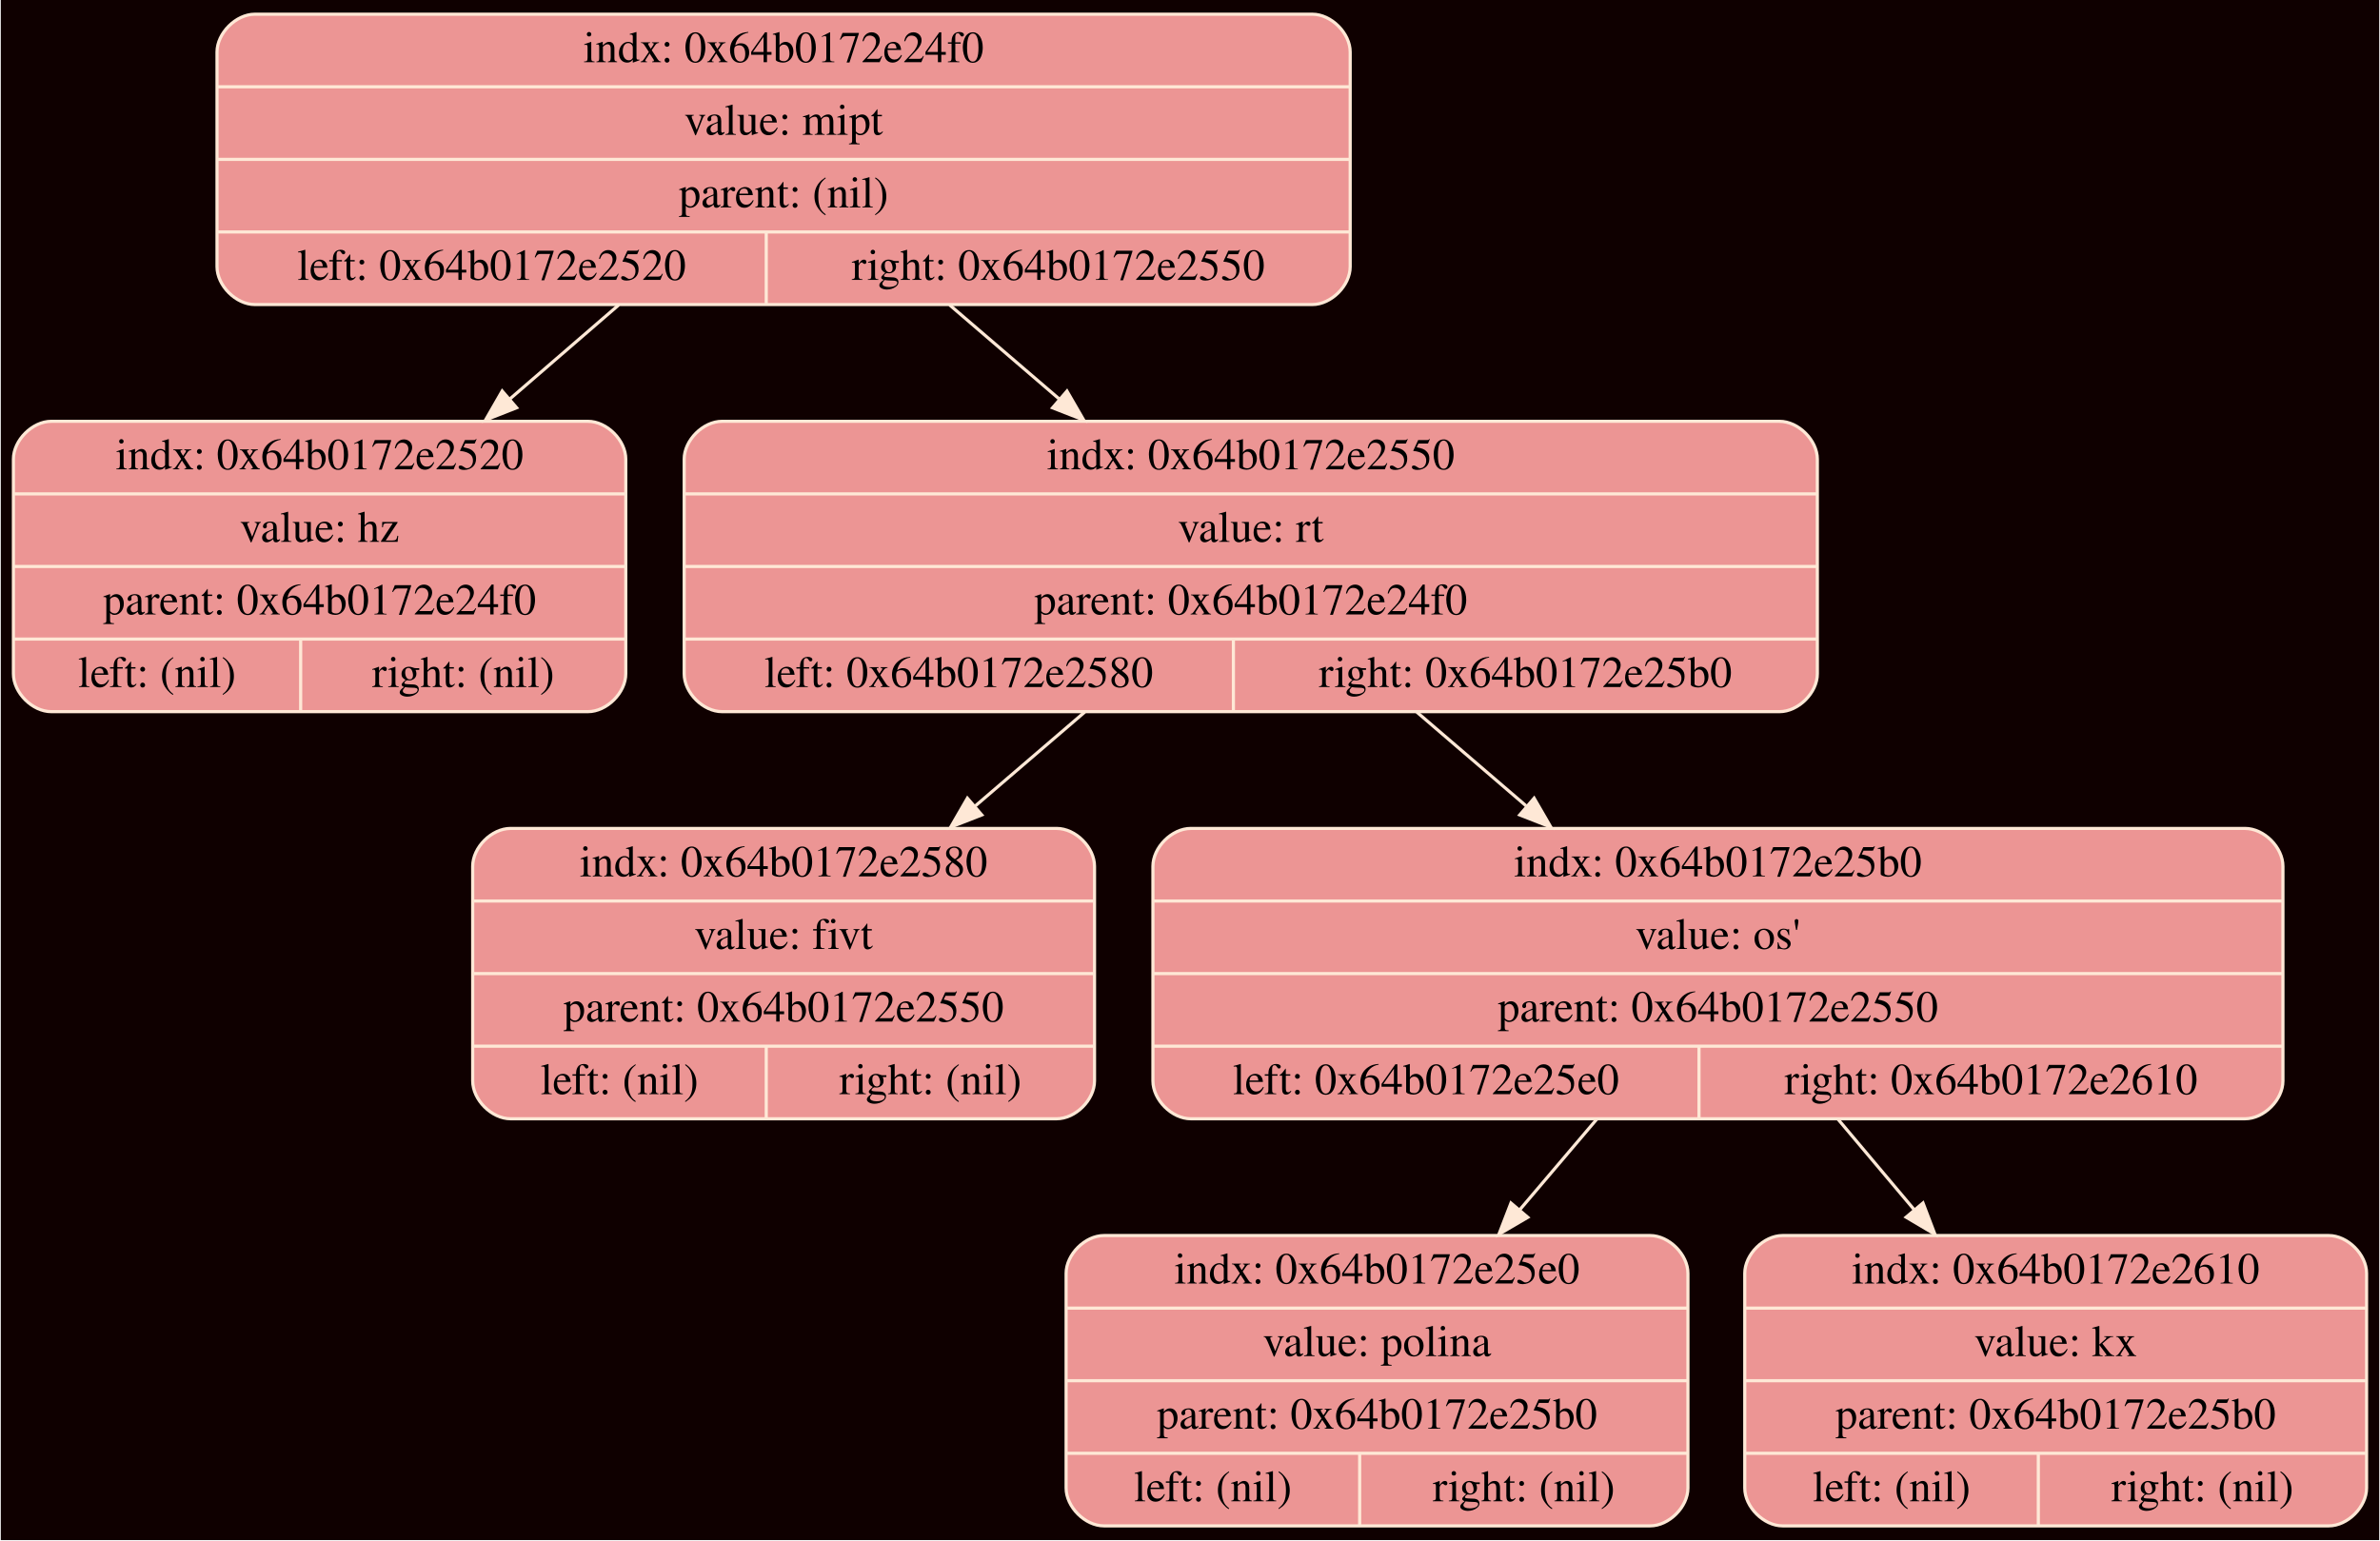
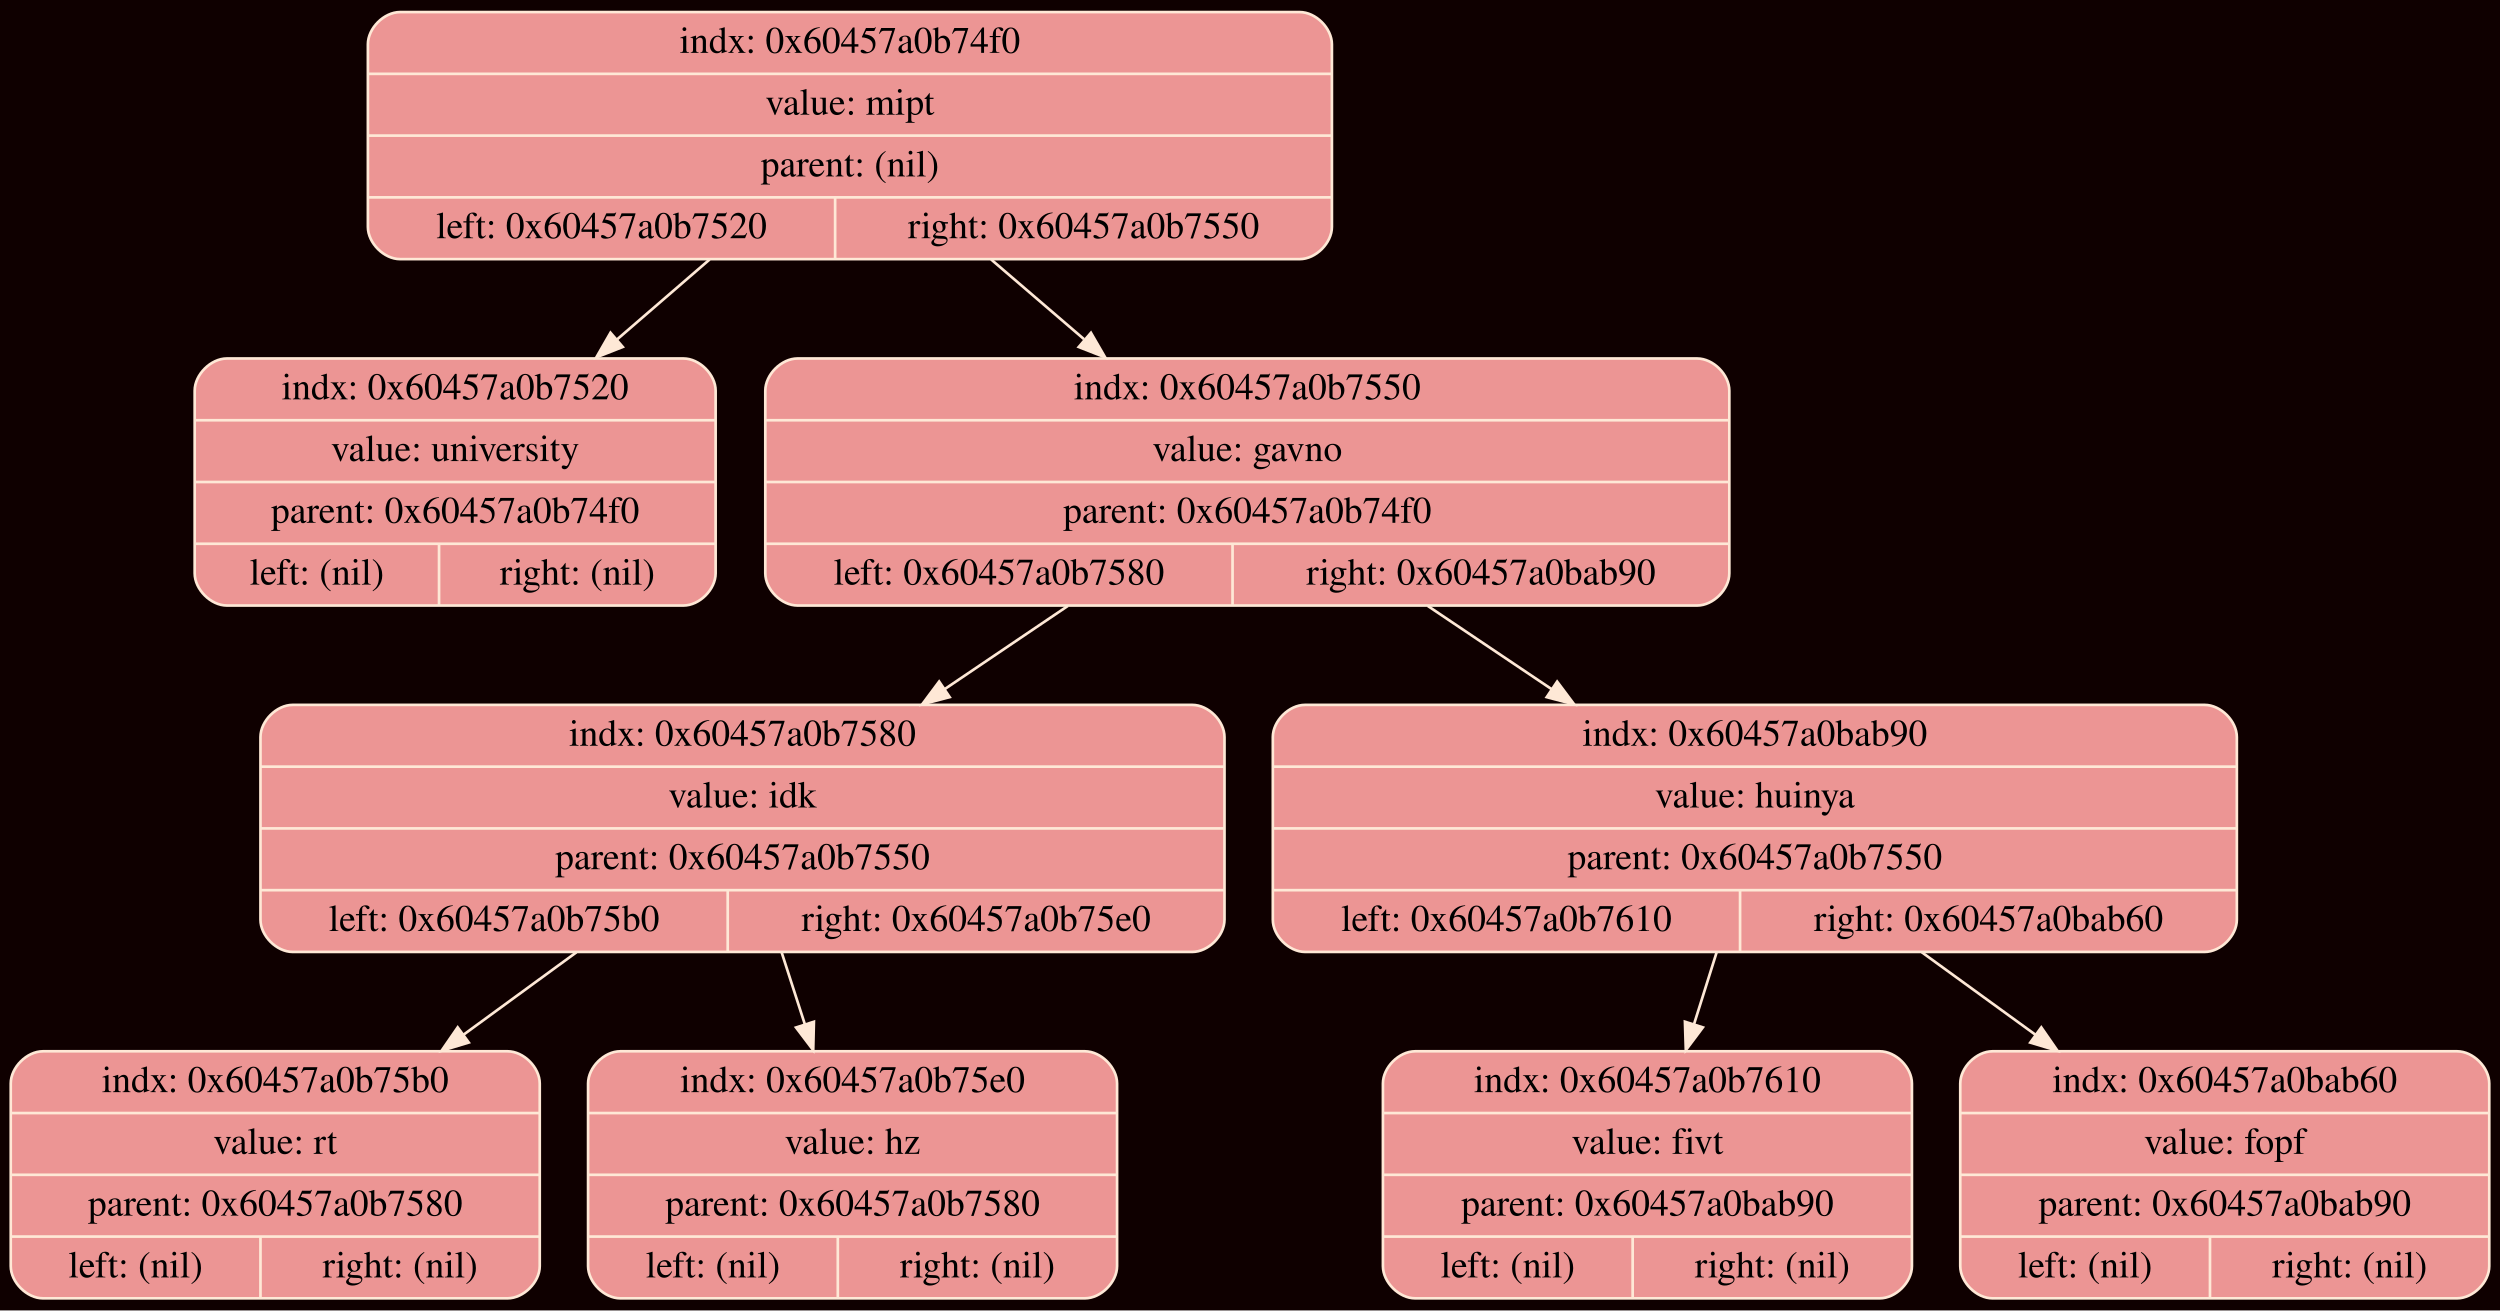
- <svg xmlns="http://www.w3.org/2000/svg" width="754pt" height="488pt" viewBox="0.00 0.00 753.50 488.00">
+ <svg xmlns="http://www.w3.org/2000/svg" width="931pt" height="488pt" viewBox="0.00 0.00 931.00 488.00">
  <g id="graph0" class="graph" transform="scale(1 1) rotate(0) translate(4 484)">
-     <polygon fill="#0f0000" stroke="transparent" points="-4,4 -4,-484 749.5,-484 749.5,4 -4,4" />
+     <polygon fill="#0f0000" stroke="transparent" points="-4,4 -4,-484 927,-484 927,4 -4,4" />
    <g id="node1" class="node">
-       <path fill="#ec9594" stroke="#fee8d6" d="M76.5,-387.5C76.5,-387.5 411.5,-387.5 411.5,-387.5 417.5,-387.5 423.5,-393.5 423.5,-399.5 423.5,-399.5 423.5,-467.5 423.5,-467.5 423.5,-473.5 417.5,-479.5 411.5,-479.5 411.5,-479.5 76.5,-479.5 76.5,-479.5 70.5,-479.5 64.5,-473.5 64.5,-467.5 64.5,-467.5 64.5,-399.5 64.5,-399.5 64.5,-393.5 70.5,-387.5 76.5,-387.5" />
-       <text text-anchor="middle" x="244" y="-464.3" font-family="Times,serif" font-size="14.00">indx: 0x64b0172e24f0</text>
-       <polyline fill="none" stroke="#fee8d6" points="64.5,-456.5 423.5,-456.5 " />
-       <text text-anchor="middle" x="244" y="-441.3" font-family="Times,serif" font-size="14.00">value: mipt</text>
-       <polyline fill="none" stroke="#fee8d6" points="64.5,-433.5 423.5,-433.5 " />
-       <text text-anchor="middle" x="244" y="-418.3" font-family="Times,serif" font-size="14.00">parent: (nil)</text>
-       <polyline fill="none" stroke="#fee8d6" points="64.5,-410.5 423.5,-410.5 " />
-       <text text-anchor="middle" x="151.5" y="-395.3" font-family="Times,serif" font-size="14.00">left: 0x64b0172e2520</text>
-       <polyline fill="none" stroke="#fee8d6" points="238.5,-387.5 238.5,-410.5 " />
-       <text text-anchor="middle" x="331" y="-395.3" font-family="Times,serif" font-size="14.00">right: 0x64b0172e2550</text>
+       <path fill="#ec9594" stroke="#fee8d6" d="M145,-387.5C145,-387.5 480,-387.5 480,-387.5 486,-387.5 492,-393.5 492,-399.5 492,-399.5 492,-467.5 492,-467.5 492,-473.5 486,-479.5 480,-479.5 480,-479.5 145,-479.5 145,-479.5 139,-479.5 133,-473.5 133,-467.5 133,-467.5 133,-399.5 133,-399.5 133,-393.5 139,-387.5 145,-387.5" />
+       <text text-anchor="middle" x="312.5" y="-464.3" font-family="Times,serif" font-size="14.00">indx: 0x60457a0b74f0</text>
+       <polyline fill="none" stroke="#fee8d6" points="133,-456.5 492,-456.5 " />
+       <text text-anchor="middle" x="312.5" y="-441.3" font-family="Times,serif" font-size="14.00">value: mipt</text>
+       <polyline fill="none" stroke="#fee8d6" points="133,-433.5 492,-433.5 " />
+       <text text-anchor="middle" x="312.5" y="-418.3" font-family="Times,serif" font-size="14.00">parent: (nil)</text>
+       <polyline fill="none" stroke="#fee8d6" points="133,-410.5 492,-410.5 " />
+       <text text-anchor="middle" x="220" y="-395.3" font-family="Times,serif" font-size="14.00">left: 0x60457a0b7520</text>
+       <polyline fill="none" stroke="#fee8d6" points="307,-387.5 307,-410.5 " />
+       <text text-anchor="middle" x="399.5" y="-395.3" font-family="Times,serif" font-size="14.00">right: 0x60457a0b7550</text>
    </g>
    <g id="node2" class="node">
-       <path fill="#ec9594" stroke="#fee8d6" d="M12,-258.5C12,-258.5 182,-258.5 182,-258.5 188,-258.5 194,-264.5 194,-270.5 194,-270.5 194,-338.5 194,-338.5 194,-344.5 188,-350.5 182,-350.5 182,-350.5 12,-350.5 12,-350.5 6,-350.5 0,-344.5 0,-338.5 0,-338.5 0,-270.5 0,-270.5 0,-264.5 6,-258.5 12,-258.5" />
-       <text text-anchor="middle" x="97" y="-335.3" font-family="Times,serif" font-size="14.00">indx: 0x64b0172e2520</text>
-       <polyline fill="none" stroke="#fee8d6" points="0,-327.5 194,-327.5 " />
-       <text text-anchor="middle" x="97" y="-312.3" font-family="Times,serif" font-size="14.00">value: hz</text>
-       <polyline fill="none" stroke="#fee8d6" points="0,-304.5 194,-304.5 " />
-       <text text-anchor="middle" x="97" y="-289.3" font-family="Times,serif" font-size="14.00">parent: 0x64b0172e24f0</text>
-       <polyline fill="none" stroke="#fee8d6" points="0,-281.5 194,-281.5 " />
-       <text text-anchor="middle" x="45.5" y="-266.3" font-family="Times,serif" font-size="14.00">left: (nil)</text>
-       <polyline fill="none" stroke="#fee8d6" points="91,-258.5 91,-281.5 " />
-       <text text-anchor="middle" x="142.5" y="-266.3" font-family="Times,serif" font-size="14.00">right: (nil)</text>
+       <path fill="#ec9594" stroke="#fee8d6" d="M80.5,-258.5C80.5,-258.5 250.5,-258.5 250.5,-258.5 256.5,-258.5 262.5,-264.5 262.5,-270.5 262.5,-270.5 262.5,-338.5 262.5,-338.5 262.5,-344.5 256.5,-350.5 250.5,-350.5 250.5,-350.5 80.5,-350.5 80.5,-350.5 74.5,-350.5 68.5,-344.5 68.5,-338.5 68.5,-338.5 68.5,-270.5 68.5,-270.5 68.5,-264.5 74.5,-258.5 80.5,-258.5" />
+       <text text-anchor="middle" x="165.5" y="-335.3" font-family="Times,serif" font-size="14.00">indx: 0x60457a0b7520</text>
+       <polyline fill="none" stroke="#fee8d6" points="68.5,-327.5 262.5,-327.5 " />
+       <text text-anchor="middle" x="165.5" y="-312.3" font-family="Times,serif" font-size="14.00">value: university</text>
+       <polyline fill="none" stroke="#fee8d6" points="68.5,-304.5 262.5,-304.5 " />
+       <text text-anchor="middle" x="165.5" y="-289.3" font-family="Times,serif" font-size="14.00">parent: 0x60457a0b74f0</text>
+       <polyline fill="none" stroke="#fee8d6" points="68.5,-281.5 262.5,-281.5 " />
+       <text text-anchor="middle" x="114" y="-266.3" font-family="Times,serif" font-size="14.00">left: (nil)</text>
+       <polyline fill="none" stroke="#fee8d6" points="159.5,-258.5 159.5,-281.5 " />
+       <text text-anchor="middle" x="211" y="-266.3" font-family="Times,serif" font-size="14.00">right: (nil)</text>
    </g>
    <g id="edge1" class="edge">
-       <path fill="none" stroke="#fee8d6" d="M191.76,-387.37C180.63,-377.75 168.79,-367.52 157.38,-357.67" />
-       <polygon fill="#fee8d6" stroke="#fee8d6" points="159.42,-354.8 149.57,-350.92 154.85,-360.1 159.42,-354.8" />
+       <path fill="none" stroke="#fee8d6" d="M260.26,-387.37C249.13,-377.75 237.29,-367.52 225.88,-357.67" />
+       <polygon fill="#fee8d6" stroke="#fee8d6" points="227.92,-354.8 218.07,-350.92 223.35,-360.1 227.92,-354.8" />
    </g>
    <g id="node3" class="node">
-       <path fill="#ec9594" stroke="#fee8d6" d="M224.5,-258.5C224.5,-258.5 559.5,-258.5 559.5,-258.5 565.5,-258.5 571.5,-264.5 571.5,-270.5 571.5,-270.5 571.5,-338.5 571.5,-338.5 571.5,-344.5 565.5,-350.5 559.5,-350.5 559.5,-350.5 224.5,-350.5 224.5,-350.5 218.5,-350.5 212.5,-344.5 212.5,-338.5 212.5,-338.5 212.5,-270.5 212.5,-270.5 212.5,-264.5 218.5,-258.5 224.5,-258.5" />
-       <text text-anchor="middle" x="392" y="-335.3" font-family="Times,serif" font-size="14.00">indx: 0x64b0172e2550</text>
-       <polyline fill="none" stroke="#fee8d6" points="212.5,-327.5 571.5,-327.5 " />
-       <text text-anchor="middle" x="392" y="-312.3" font-family="Times,serif" font-size="14.00">value: rt</text>
-       <polyline fill="none" stroke="#fee8d6" points="212.5,-304.5 571.5,-304.5 " />
-       <text text-anchor="middle" x="392" y="-289.3" font-family="Times,serif" font-size="14.00">parent: 0x64b0172e24f0</text>
-       <polyline fill="none" stroke="#fee8d6" points="212.5,-281.5 571.5,-281.5 " />
-       <text text-anchor="middle" x="299.5" y="-266.3" font-family="Times,serif" font-size="14.00">left: 0x64b0172e2580</text>
-       <polyline fill="none" stroke="#fee8d6" points="386.5,-258.5 386.5,-281.5 " />
-       <text text-anchor="middle" x="479" y="-266.3" font-family="Times,serif" font-size="14.00">right: 0x64b0172e25b0</text>
+       <path fill="#ec9594" stroke="#fee8d6" d="M293,-258.5C293,-258.5 628,-258.5 628,-258.5 634,-258.5 640,-264.5 640,-270.5 640,-270.5 640,-338.5 640,-338.5 640,-344.5 634,-350.5 628,-350.5 628,-350.5 293,-350.5 293,-350.5 287,-350.5 281,-344.5 281,-338.5 281,-338.5 281,-270.5 281,-270.5 281,-264.5 287,-258.5 293,-258.5" />
+       <text text-anchor="middle" x="460.5" y="-335.3" font-family="Times,serif" font-size="14.00">indx: 0x60457a0b7550</text>
+       <polyline fill="none" stroke="#fee8d6" points="281,-327.5 640,-327.5 " />
+       <text text-anchor="middle" x="460.5" y="-312.3" font-family="Times,serif" font-size="14.00">value: gavno</text>
+       <polyline fill="none" stroke="#fee8d6" points="281,-304.5 640,-304.5 " />
+       <text text-anchor="middle" x="460.5" y="-289.3" font-family="Times,serif" font-size="14.00">parent: 0x60457a0b74f0</text>
+       <polyline fill="none" stroke="#fee8d6" points="281,-281.5 640,-281.5 " />
+       <text text-anchor="middle" x="368" y="-266.3" font-family="Times,serif" font-size="14.00">left: 0x60457a0b7580</text>
+       <polyline fill="none" stroke="#fee8d6" points="455,-258.5 455,-281.5 " />
+       <text text-anchor="middle" x="547.5" y="-266.3" font-family="Times,serif" font-size="14.00">right: 0x60457a0bab90</text>
    </g>
    <g id="edge2" class="edge">
-       <path fill="none" stroke="#fee8d6" d="M296.6,-387.37C307.8,-377.75 319.72,-367.52 331.21,-357.67" />
-       <polygon fill="#fee8d6" stroke="#fee8d6" points="333.77,-360.08 339.07,-350.92 329.21,-354.77 333.77,-360.08" />
+       <path fill="none" stroke="#fee8d6" d="M365.1,-387.37C376.3,-377.75 388.22,-367.52 399.71,-357.67" />
+       <polygon fill="#fee8d6" stroke="#fee8d6" points="402.27,-360.08 407.57,-350.92 397.71,-354.77 402.27,-360.08" />
    </g>
    <g id="node4" class="node">
-       <path fill="#ec9594" stroke="#fee8d6" d="M157.5,-129.5C157.5,-129.5 330.5,-129.5 330.5,-129.5 336.5,-129.5 342.5,-135.5 342.5,-141.5 342.5,-141.5 342.5,-209.5 342.5,-209.5 342.5,-215.5 336.5,-221.5 330.5,-221.5 330.5,-221.5 157.5,-221.5 157.5,-221.5 151.5,-221.5 145.5,-215.5 145.5,-209.5 145.5,-209.5 145.5,-141.5 145.5,-141.5 145.5,-135.5 151.5,-129.5 157.5,-129.5" />
-       <text text-anchor="middle" x="244" y="-206.3" font-family="Times,serif" font-size="14.00">indx: 0x64b0172e2580</text>
-       <polyline fill="none" stroke="#fee8d6" points="145.5,-198.5 342.5,-198.5 " />
-       <text text-anchor="middle" x="244" y="-183.3" font-family="Times,serif" font-size="14.00">value: fivt</text>
-       <polyline fill="none" stroke="#fee8d6" points="145.5,-175.5 342.5,-175.5 " />
-       <text text-anchor="middle" x="244" y="-160.3" font-family="Times,serif" font-size="14.00">parent: 0x64b0172e2550</text>
-       <polyline fill="none" stroke="#fee8d6" points="145.5,-152.5 342.5,-152.5 " />
-       <text text-anchor="middle" x="192" y="-137.3" font-family="Times,serif" font-size="14.00">left: (nil)</text>
-       <polyline fill="none" stroke="#fee8d6" points="238.5,-129.5 238.5,-152.5 " />
-       <text text-anchor="middle" x="290.5" y="-137.3" font-family="Times,serif" font-size="14.00">right: (nil)</text>
+       <path fill="#ec9594" stroke="#fee8d6" d="M105,-129.5C105,-129.5 440,-129.5 440,-129.5 446,-129.5 452,-135.5 452,-141.5 452,-141.5 452,-209.5 452,-209.5 452,-215.5 446,-221.5 440,-221.5 440,-221.5 105,-221.5 105,-221.5 99,-221.5 93,-215.5 93,-209.5 93,-209.5 93,-141.5 93,-141.5 93,-135.5 99,-129.5 105,-129.5" />
+       <text text-anchor="middle" x="272.5" y="-206.3" font-family="Times,serif" font-size="14.00">indx: 0x60457a0b7580</text>
+       <polyline fill="none" stroke="#fee8d6" points="93,-198.5 452,-198.5 " />
+       <text text-anchor="middle" x="272.5" y="-183.3" font-family="Times,serif" font-size="14.00">value: idk</text>
+       <polyline fill="none" stroke="#fee8d6" points="93,-175.5 452,-175.5 " />
+       <text text-anchor="middle" x="272.5" y="-160.3" font-family="Times,serif" font-size="14.00">parent: 0x60457a0b7550</text>
+       <polyline fill="none" stroke="#fee8d6" points="93,-152.5 452,-152.5 " />
+       <text text-anchor="middle" x="180" y="-137.3" font-family="Times,serif" font-size="14.00">left: 0x60457a0b75b0</text>
+       <polyline fill="none" stroke="#fee8d6" points="267,-129.5 267,-152.5 " />
+       <text text-anchor="middle" x="359.5" y="-137.3" font-family="Times,serif" font-size="14.00">right: 0x60457a0b75e0</text>
    </g>
    <g id="edge3" class="edge">
-       <path fill="none" stroke="#fee8d6" d="M339.4,-258.37C328.2,-248.75 316.28,-238.52 304.79,-228.67" />
-       <polygon fill="#fee8d6" stroke="#fee8d6" points="306.79,-225.77 296.93,-221.92 302.23,-231.08 306.79,-225.77" />
+       <path fill="none" stroke="#fee8d6" d="M393.69,-258.37C378.82,-248.32 362.95,-237.6 347.77,-227.35" />
+       <polygon fill="#fee8d6" stroke="#fee8d6" points="349.66,-224.4 339.41,-221.7 345.74,-230.2 349.66,-224.4" />
+     </g>
+     <g id="node7" class="node">
+       <path fill="#ec9594" stroke="#fee8d6" d="M482,-129.5C482,-129.5 817,-129.5 817,-129.5 823,-129.5 829,-135.5 829,-141.5 829,-141.5 829,-209.5 829,-209.5 829,-215.5 823,-221.5 817,-221.5 817,-221.5 482,-221.5 482,-221.5 476,-221.5 470,-215.5 470,-209.5 470,-209.5 470,-141.5 470,-141.5 470,-135.5 476,-129.5 482,-129.5" />
+       <text text-anchor="middle" x="649.5" y="-206.3" font-family="Times,serif" font-size="14.00">indx: 0x60457a0bab90</text>
+       <polyline fill="none" stroke="#fee8d6" points="470,-198.5 829,-198.5 " />
+       <text text-anchor="middle" x="649.5" y="-183.3" font-family="Times,serif" font-size="14.00">value: huinya</text>
+       <polyline fill="none" stroke="#fee8d6" points="470,-175.5 829,-175.5 " />
+       <text text-anchor="middle" x="649.5" y="-160.3" font-family="Times,serif" font-size="14.00">parent: 0x60457a0b7550</text>
+       <polyline fill="none" stroke="#fee8d6" points="470,-152.5 829,-152.5 " />
+       <text text-anchor="middle" x="557" y="-137.3" font-family="Times,serif" font-size="14.00">left: 0x60457a0b7610</text>
+       <polyline fill="none" stroke="#fee8d6" points="644,-129.5 644,-152.5 " />
+       <text text-anchor="middle" x="736.5" y="-137.3" font-family="Times,serif" font-size="14.00">right: 0x60457a0bab60</text>
+     </g>
+     <g id="edge6" class="edge">
+       <path fill="none" stroke="#fee8d6" d="M527.67,-258.37C542.62,-248.32 558.57,-237.6 573.83,-227.35" />
+       <polygon fill="#fee8d6" stroke="#fee8d6" points="575.88,-230.18 582.23,-221.7 571.98,-224.37 575.88,-230.18" />
    </g>
    <g id="node5" class="node">
-       <path fill="#ec9594" stroke="#fee8d6" d="M373,-129.5C373,-129.5 707,-129.5 707,-129.5 713,-129.5 719,-135.5 719,-141.5 719,-141.5 719,-209.5 719,-209.5 719,-215.5 713,-221.5 707,-221.5 707,-221.5 373,-221.5 373,-221.5 367,-221.5 361,-215.5 361,-209.5 361,-209.5 361,-141.5 361,-141.5 361,-135.5 367,-129.5 373,-129.5" />
-       <text text-anchor="middle" x="540" y="-206.3" font-family="Times,serif" font-size="14.00">indx: 0x64b0172e25b0</text>
-       <polyline fill="none" stroke="#fee8d6" points="361,-198.5 719,-198.5 " />
-       <text text-anchor="middle" x="540" y="-183.3" font-family="Times,serif" font-size="14.00">value: os'</text>
-       <polyline fill="none" stroke="#fee8d6" points="361,-175.5 719,-175.5 " />
-       <text text-anchor="middle" x="540" y="-160.3" font-family="Times,serif" font-size="14.00">parent: 0x64b0172e2550</text>
-       <polyline fill="none" stroke="#fee8d6" points="361,-152.5 719,-152.5 " />
-       <text text-anchor="middle" x="447.5" y="-137.3" font-family="Times,serif" font-size="14.00">left: 0x64b0172e25e0</text>
-       <polyline fill="none" stroke="#fee8d6" points="534,-129.5 534,-152.5 " />
-       <text text-anchor="middle" x="626.5" y="-137.3" font-family="Times,serif" font-size="14.00">right: 0x64b0172e2610</text>
+       <path fill="#ec9594" stroke="#fee8d6" d="M12,-0.5C12,-0.5 185,-0.5 185,-0.5 191,-0.5 197,-6.5 197,-12.5 197,-12.5 197,-80.5 197,-80.5 197,-86.5 191,-92.5 185,-92.5 185,-92.5 12,-92.5 12,-92.5 6,-92.5 0,-86.5 0,-80.5 0,-80.5 0,-12.5 0,-12.5 0,-6.5 6,-0.5 12,-0.5" />
+       <text text-anchor="middle" x="98.5" y="-77.3" font-family="Times,serif" font-size="14.00">indx: 0x60457a0b75b0</text>
+       <polyline fill="none" stroke="#fee8d6" points="0,-69.5 197,-69.5 " />
+       <text text-anchor="middle" x="98.5" y="-54.3" font-family="Times,serif" font-size="14.00">value: rt</text>
+       <polyline fill="none" stroke="#fee8d6" points="0,-46.5 197,-46.5 " />
+       <text text-anchor="middle" x="98.5" y="-31.3" font-family="Times,serif" font-size="14.00">parent: 0x60457a0b7580</text>
+       <polyline fill="none" stroke="#fee8d6" points="0,-23.5 197,-23.5 " />
+       <text text-anchor="middle" x="46.5" y="-8.3" font-family="Times,serif" font-size="14.00">left: (nil)</text>
+       <polyline fill="none" stroke="#fee8d6" points="93,-0.5 93,-23.5 " />
+       <text text-anchor="middle" x="145" y="-8.3" font-family="Times,serif" font-size="14.00">right: (nil)</text>
    </g>
    <g id="edge4" class="edge">
-       <path fill="none" stroke="#fee8d6" d="M444.6,-258.37C455.8,-248.75 467.72,-238.52 479.21,-228.67" />
-       <polygon fill="#fee8d6" stroke="#fee8d6" points="481.77,-231.08 487.07,-221.92 477.21,-225.77 481.77,-231.08" />
+       <path fill="none" stroke="#fee8d6" d="M210.66,-129.37C197.03,-119.41 182.49,-108.8 168.55,-98.63" />
+       <polygon fill="#fee8d6" stroke="#fee8d6" points="170.57,-95.77 160.43,-92.7 166.44,-101.42 170.57,-95.77" />
    </g>
    <g id="node6" class="node">
-       <path fill="#ec9594" stroke="#fee8d6" d="M345.5,-0.5C345.5,-0.5 518.5,-0.5 518.5,-0.5 524.5,-0.5 530.5,-6.5 530.5,-12.5 530.5,-12.5 530.5,-80.5 530.5,-80.5 530.5,-86.5 524.5,-92.5 518.5,-92.5 518.5,-92.5 345.5,-92.5 345.5,-92.5 339.5,-92.5 333.5,-86.5 333.5,-80.5 333.5,-80.5 333.5,-12.5 333.5,-12.5 333.5,-6.5 339.5,-0.5 345.5,-0.5" />
-       <text text-anchor="middle" x="432" y="-77.3" font-family="Times,serif" font-size="14.00">indx: 0x64b0172e25e0</text>
-       <polyline fill="none" stroke="#fee8d6" points="333.5,-69.5 530.5,-69.5 " />
-       <text text-anchor="middle" x="432" y="-54.3" font-family="Times,serif" font-size="14.00">value: polina</text>
-       <polyline fill="none" stroke="#fee8d6" points="333.5,-46.5 530.5,-46.5 " />
-       <text text-anchor="middle" x="432" y="-31.3" font-family="Times,serif" font-size="14.00">parent: 0x64b0172e25b0</text>
-       <polyline fill="none" stroke="#fee8d6" points="333.5,-23.5 530.5,-23.5 " />
-       <text text-anchor="middle" x="380" y="-8.3" font-family="Times,serif" font-size="14.00">left: (nil)</text>
-       <polyline fill="none" stroke="#fee8d6" points="426.5,-0.5 426.5,-23.5 " />
-       <text text-anchor="middle" x="478.5" y="-8.3" font-family="Times,serif" font-size="14.00">right: (nil)</text>
+       <path fill="#ec9594" stroke="#fee8d6" d="M227,-0.5C227,-0.5 400,-0.5 400,-0.5 406,-0.5 412,-6.5 412,-12.5 412,-12.5 412,-80.5 412,-80.5 412,-86.5 406,-92.5 400,-92.5 400,-92.5 227,-92.5 227,-92.5 221,-92.5 215,-86.5 215,-80.5 215,-80.5 215,-12.5 215,-12.5 215,-6.5 221,-0.5 227,-0.5" />
+       <text text-anchor="middle" x="313.5" y="-77.3" font-family="Times,serif" font-size="14.00">indx: 0x60457a0b75e0</text>
+       <polyline fill="none" stroke="#fee8d6" points="215,-69.5 412,-69.5 " />
+       <text text-anchor="middle" x="313.5" y="-54.3" font-family="Times,serif" font-size="14.00">value: hz</text>
+       <polyline fill="none" stroke="#fee8d6" points="215,-46.5 412,-46.5 " />
+       <text text-anchor="middle" x="313.5" y="-31.3" font-family="Times,serif" font-size="14.00">parent: 0x60457a0b7580</text>
+       <polyline fill="none" stroke="#fee8d6" points="215,-23.5 412,-23.5 " />
+       <text text-anchor="middle" x="261.5" y="-8.3" font-family="Times,serif" font-size="14.00">left: (nil)</text>
+       <polyline fill="none" stroke="#fee8d6" points="308,-0.5 308,-23.5 " />
+       <text text-anchor="middle" x="360" y="-8.3" font-family="Times,serif" font-size="14.00">right: (nil)</text>
    </g>
    <g id="edge5" class="edge">
-       <path fill="none" stroke="#fee8d6" d="M501.62,-129.37C493.76,-120.12 485.41,-110.31 477.33,-100.8" />
-       <polygon fill="#fee8d6" stroke="#fee8d6" points="479.77,-98.27 470.62,-92.92 474.43,-102.8 479.77,-98.27" />
+       <path fill="none" stroke="#fee8d6" d="M287.07,-129.37C289.88,-120.68 292.84,-111.48 295.74,-102.52" />
+       <polygon fill="#fee8d6" stroke="#fee8d6" points="299.1,-103.51 298.84,-92.92 292.44,-101.36 299.1,-103.51" />
    </g>
-     <g id="node7" class="node">
-       <path fill="#ec9594" stroke="#fee8d6" d="M560.5,-0.5C560.5,-0.5 733.5,-0.5 733.5,-0.5 739.5,-0.5 745.5,-6.5 745.5,-12.5 745.5,-12.5 745.5,-80.5 745.5,-80.5 745.5,-86.5 739.5,-92.5 733.5,-92.5 733.5,-92.5 560.5,-92.5 560.5,-92.5 554.5,-92.5 548.5,-86.5 548.5,-80.5 548.5,-80.5 548.5,-12.5 548.5,-12.5 548.5,-6.5 554.5,-0.5 560.5,-0.5" />
-       <text text-anchor="middle" x="647" y="-77.3" font-family="Times,serif" font-size="14.00">indx: 0x64b0172e2610</text>
-       <polyline fill="none" stroke="#fee8d6" points="548.5,-69.5 745.5,-69.5 " />
-       <text text-anchor="middle" x="647" y="-54.3" font-family="Times,serif" font-size="14.00">value: kx</text>
-       <polyline fill="none" stroke="#fee8d6" points="548.5,-46.5 745.5,-46.5 " />
-       <text text-anchor="middle" x="647" y="-31.3" font-family="Times,serif" font-size="14.00">parent: 0x64b0172e25b0</text>
-       <polyline fill="none" stroke="#fee8d6" points="548.5,-23.5 745.5,-23.5 " />
-       <text text-anchor="middle" x="595" y="-8.3" font-family="Times,serif" font-size="14.00">left: (nil)</text>
-       <polyline fill="none" stroke="#fee8d6" points="641.5,-0.5 641.5,-23.5 " />
-       <text text-anchor="middle" x="693.5" y="-8.3" font-family="Times,serif" font-size="14.00">right: (nil)</text>
+     <g id="node8" class="node">
+       <path fill="#ec9594" stroke="#fee8d6" d="M523,-0.5C523,-0.5 696,-0.5 696,-0.5 702,-0.5 708,-6.5 708,-12.5 708,-12.5 708,-80.5 708,-80.5 708,-86.5 702,-92.5 696,-92.5 696,-92.5 523,-92.5 523,-92.5 517,-92.5 511,-86.5 511,-80.5 511,-80.5 511,-12.5 511,-12.5 511,-6.5 517,-0.5 523,-0.5" />
+       <text text-anchor="middle" x="609.5" y="-77.3" font-family="Times,serif" font-size="14.00">indx: 0x60457a0b7610</text>
+       <polyline fill="none" stroke="#fee8d6" points="511,-69.5 708,-69.5 " />
+       <text text-anchor="middle" x="609.5" y="-54.3" font-family="Times,serif" font-size="14.00">value: fivt</text>
+       <polyline fill="none" stroke="#fee8d6" points="511,-46.5 708,-46.5 " />
+       <text text-anchor="middle" x="609.5" y="-31.3" font-family="Times,serif" font-size="14.00">parent: 0x60457a0bab90</text>
+       <polyline fill="none" stroke="#fee8d6" points="511,-23.5 708,-23.5 " />
+       <text text-anchor="middle" x="557.5" y="-8.3" font-family="Times,serif" font-size="14.00">left: (nil)</text>
+       <polyline fill="none" stroke="#fee8d6" points="604,-0.5 604,-23.5 " />
+       <text text-anchor="middle" x="656" y="-8.3" font-family="Times,serif" font-size="14.00">right: (nil)</text>
    </g>
-     <g id="edge6" class="edge">
-       <path fill="none" stroke="#fee8d6" d="M578.03,-129.37C585.82,-120.12 594.08,-110.31 602.09,-100.8" />
-       <polygon fill="#fee8d6" stroke="#fee8d6" points="604.97,-102.82 608.74,-92.92 599.62,-98.31 604.97,-102.82" />
+     <g id="edge7" class="edge">
+       <path fill="none" stroke="#fee8d6" d="M635.28,-129.37C632.55,-120.68 629.65,-111.48 626.83,-102.52" />
+       <polygon fill="#fee8d6" stroke="#fee8d6" points="630.15,-101.4 623.8,-92.92 623.47,-103.51 630.15,-101.4" />
+     </g>
+     <g id="node9" class="node">
+       <path fill="#ec9594" stroke="#fee8d6" d="M738,-0.5C738,-0.5 911,-0.5 911,-0.5 917,-0.5 923,-6.5 923,-12.5 923,-12.5 923,-80.5 923,-80.5 923,-86.5 917,-92.5 911,-92.5 911,-92.5 738,-92.5 738,-92.5 732,-92.5 726,-86.5 726,-80.5 726,-80.5 726,-12.5 726,-12.5 726,-6.5 732,-0.5 738,-0.5" />
+       <text text-anchor="middle" x="824.5" y="-77.3" font-family="Times,serif" font-size="14.00">indx: 0x60457a0bab60</text>
+       <polyline fill="none" stroke="#fee8d6" points="726,-69.5 923,-69.5 " />
+       <text text-anchor="middle" x="824.5" y="-54.3" font-family="Times,serif" font-size="14.00">value: fopf</text>
+       <polyline fill="none" stroke="#fee8d6" points="726,-46.5 923,-46.5 " />
+       <text text-anchor="middle" x="824.5" y="-31.3" font-family="Times,serif" font-size="14.00">parent: 0x60457a0bab90</text>
+       <polyline fill="none" stroke="#fee8d6" points="726,-23.5 923,-23.5 " />
+       <text text-anchor="middle" x="772.5" y="-8.3" font-family="Times,serif" font-size="14.00">left: (nil)</text>
+       <polyline fill="none" stroke="#fee8d6" points="819,-0.5 819,-23.5 " />
+       <text text-anchor="middle" x="871" y="-8.3" font-family="Times,serif" font-size="14.00">right: (nil)</text>
+     </g>
+     <g id="edge8" class="edge">
+       <path fill="none" stroke="#fee8d6" d="M711.69,-129.37C725.41,-119.41 740.03,-108.8 754.04,-98.63" />
+       <polygon fill="#fee8d6" stroke="#fee8d6" points="756.18,-101.41 762.21,-92.7 752.07,-95.74 756.18,-101.41" />
    </g>
  </g>
</svg>
